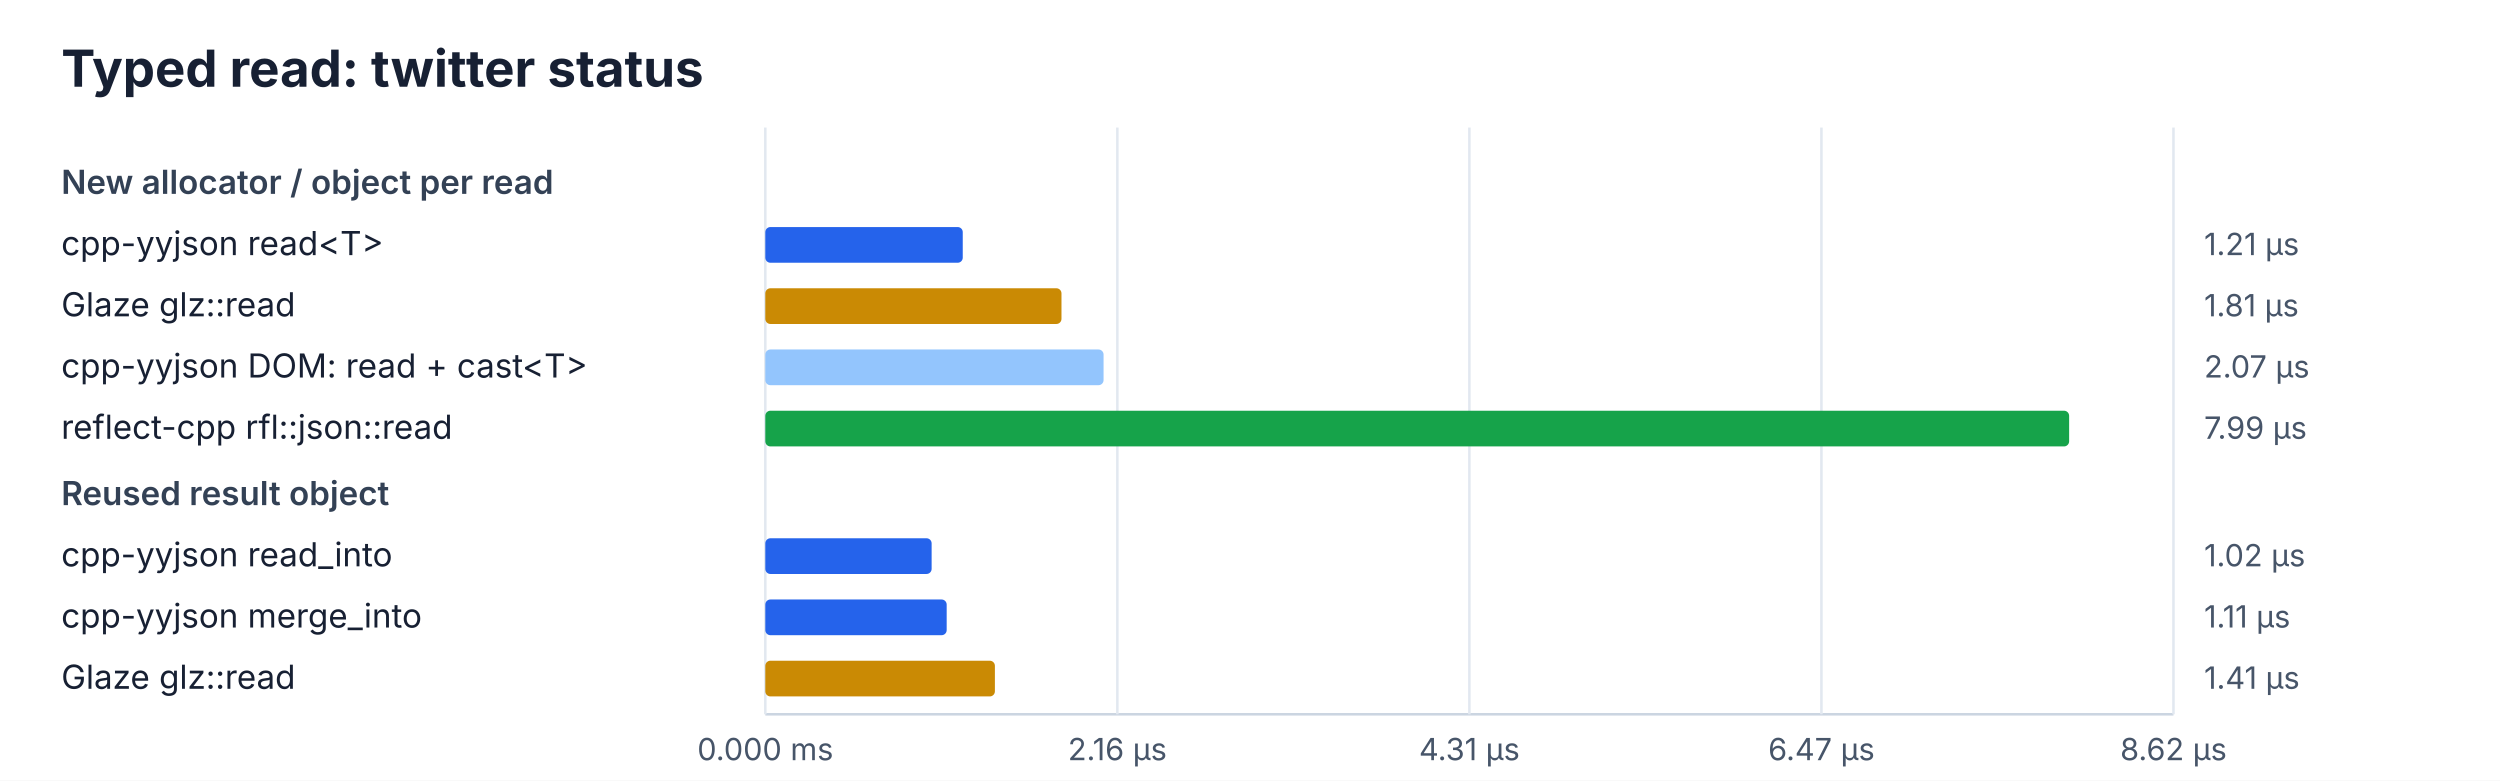
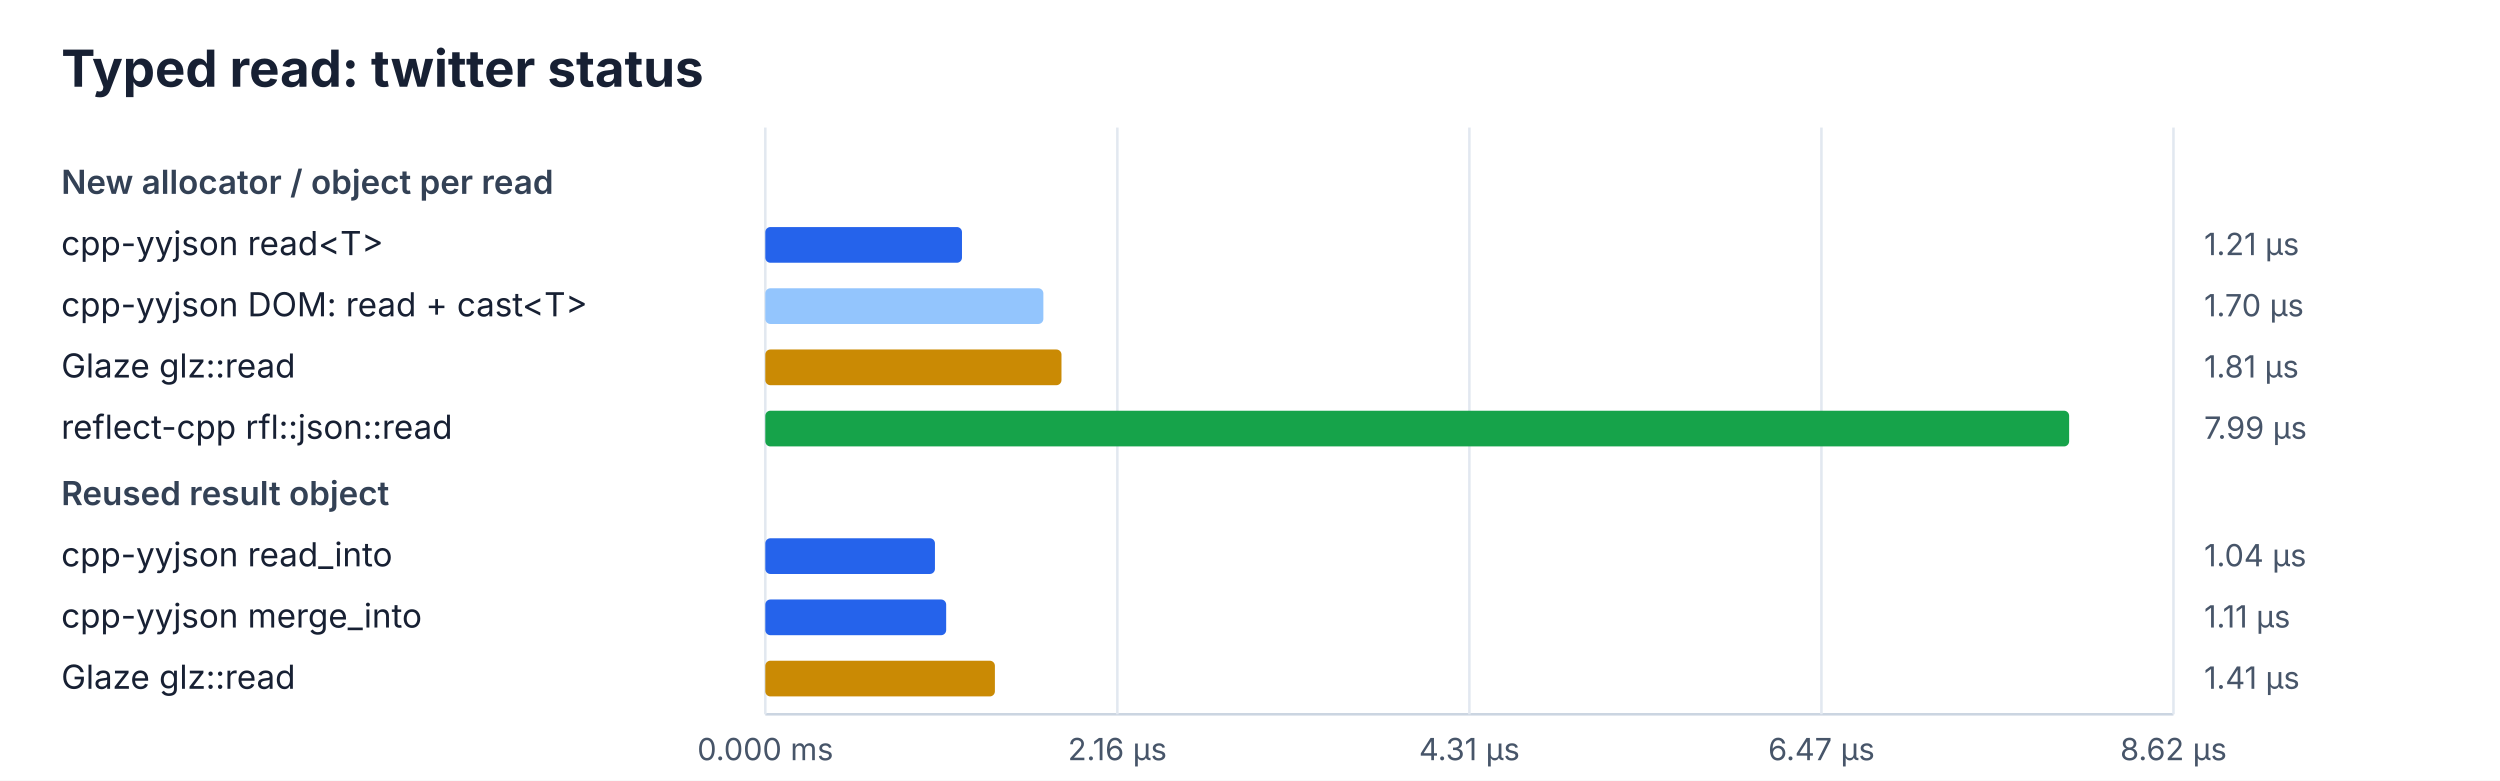
<svg xmlns="http://www.w3.org/2000/svg" width="980" height="306" viewBox="0 0 980 306">
  <rect width="100%" height="100%" fill="#ffffff" />
  <style>text{font-family:ui-sans-serif,system-ui,-apple-system,BlinkMacSystemFont,"Segoe UI",sans-serif;fill:#172033}.title{font-size:20px;font-weight:700}.heading{font-size:13px;font-weight:600;fill:#334155}.label{font-size:13px}.value{font-size:12px;fill:#475569}.axis{stroke:#cbd5e1;stroke-width:1}.grid{stroke:#e2e8f0;stroke-width:1}</style>
  <text x="24" y="34" class="title">Typed read: twitter status</text>
  <line x1="300" y1="280" x2="852" y2="280" class="axis" />
  <line x1="300.0" y1="50" x2="300.0" y2="280" class="grid" />
  <text x="300.0" y="298" class="value" text-anchor="middle">0.000 ms</text>
  <line x1="438.0" y1="50" x2="438.0" y2="280" class="grid" />
  <text x="438.0" y="298" class="value" text-anchor="middle">2.16 µs</text>
  <line x1="576.0" y1="50" x2="576.0" y2="280" class="grid" />
  <text x="576.0" y="298" class="value" text-anchor="middle">4.31 µs</text>
  <line x1="714.0" y1="50" x2="714.0" y2="280" class="grid" />
  <text x="714.0" y="298" class="value" text-anchor="middle">6.47 µs</text>
  <line x1="852.0" y1="50" x2="852.0" y2="280" class="grid" />
  <text x="852.0" y="298" class="value" text-anchor="middle">8.62 µs</text>
  <text x="24" y="76" class="heading">New allocator / object per read</text>
  <text x="24" y="100" class="label">cpp-yyjson read&lt;T&gt;</text>
-   <rect x="300" y="89" width="77.4" height="14" rx="2" fill="#2563eb" />
+   <rect x="300" y="89" width="77.1" height="14" rx="2" fill="#2563eb" />
  <text x="864" y="100" class="value">1.21 µs</text>
-   <text x="24" y="124" class="label">Glaze glz::read</text>
-   <rect x="300" y="113" width="116.1" height="14" rx="2" fill="#ca8a04" />
-   <text x="864" y="124" class="value">1.81 µs</text>
-   <text x="24" y="148" class="label">cpp-yyjson DOM: read + cast&lt;T&gt;</text>
-   <rect x="300" y="137" width="132.6" height="14" rx="2" fill="#93c5fd" />
-   <text x="864" y="148" class="value">2.07 µs</text>
+   <text x="24" y="124" class="label">cpp-yyjson DOM: read + cast&lt;T&gt;</text>
+   <rect x="300" y="113" width="109.0" height="14" rx="2" fill="#93c5fd" />
+   <text x="864" y="124" class="value">1.70 µs</text>
+   <text x="24" y="148" class="label">Glaze glz::read</text>
+   <rect x="300" y="137" width="116.1" height="14" rx="2" fill="#ca8a04" />
+   <text x="864" y="148" class="value">1.81 µs</text>
  <text x="24" y="172" class="label">reflect-cpp rfl::json::read</text>
  <rect x="300" y="161" width="511.1" height="14" rx="2" fill="#16a34a" />
  <text x="864" y="172" class="value">7.99 µs</text>
  <text x="24" y="198" class="heading">Reused result object</text>
  <text x="24" y="222" class="label">cpp-yyjson read_into</text>
-   <rect x="300" y="211" width="65.2" height="14" rx="2" fill="#2563eb" />
-   <text x="864" y="222" class="value">1.02 µs</text>
+   <rect x="300" y="211" width="66.5" height="14" rx="2" fill="#2563eb" />
+   <text x="864" y="222" class="value">1.04 µs</text>
  <text x="24" y="246" class="label">cpp-yyjson merge_into</text>
-   <rect x="300" y="235" width="71.1" height="14" rx="2" fill="#2563eb" />
+   <rect x="300" y="235" width="70.9" height="14" rx="2" fill="#2563eb" />
  <text x="864" y="246" class="value">1.11 µs</text>
  <text x="24" y="270" class="label">Glaze glz::read</text>
  <rect x="300" y="259" width="90.0" height="14" rx="2" fill="#ca8a04" />
  <text x="864" y="270" class="value">1.41 µs</text>
</svg>
